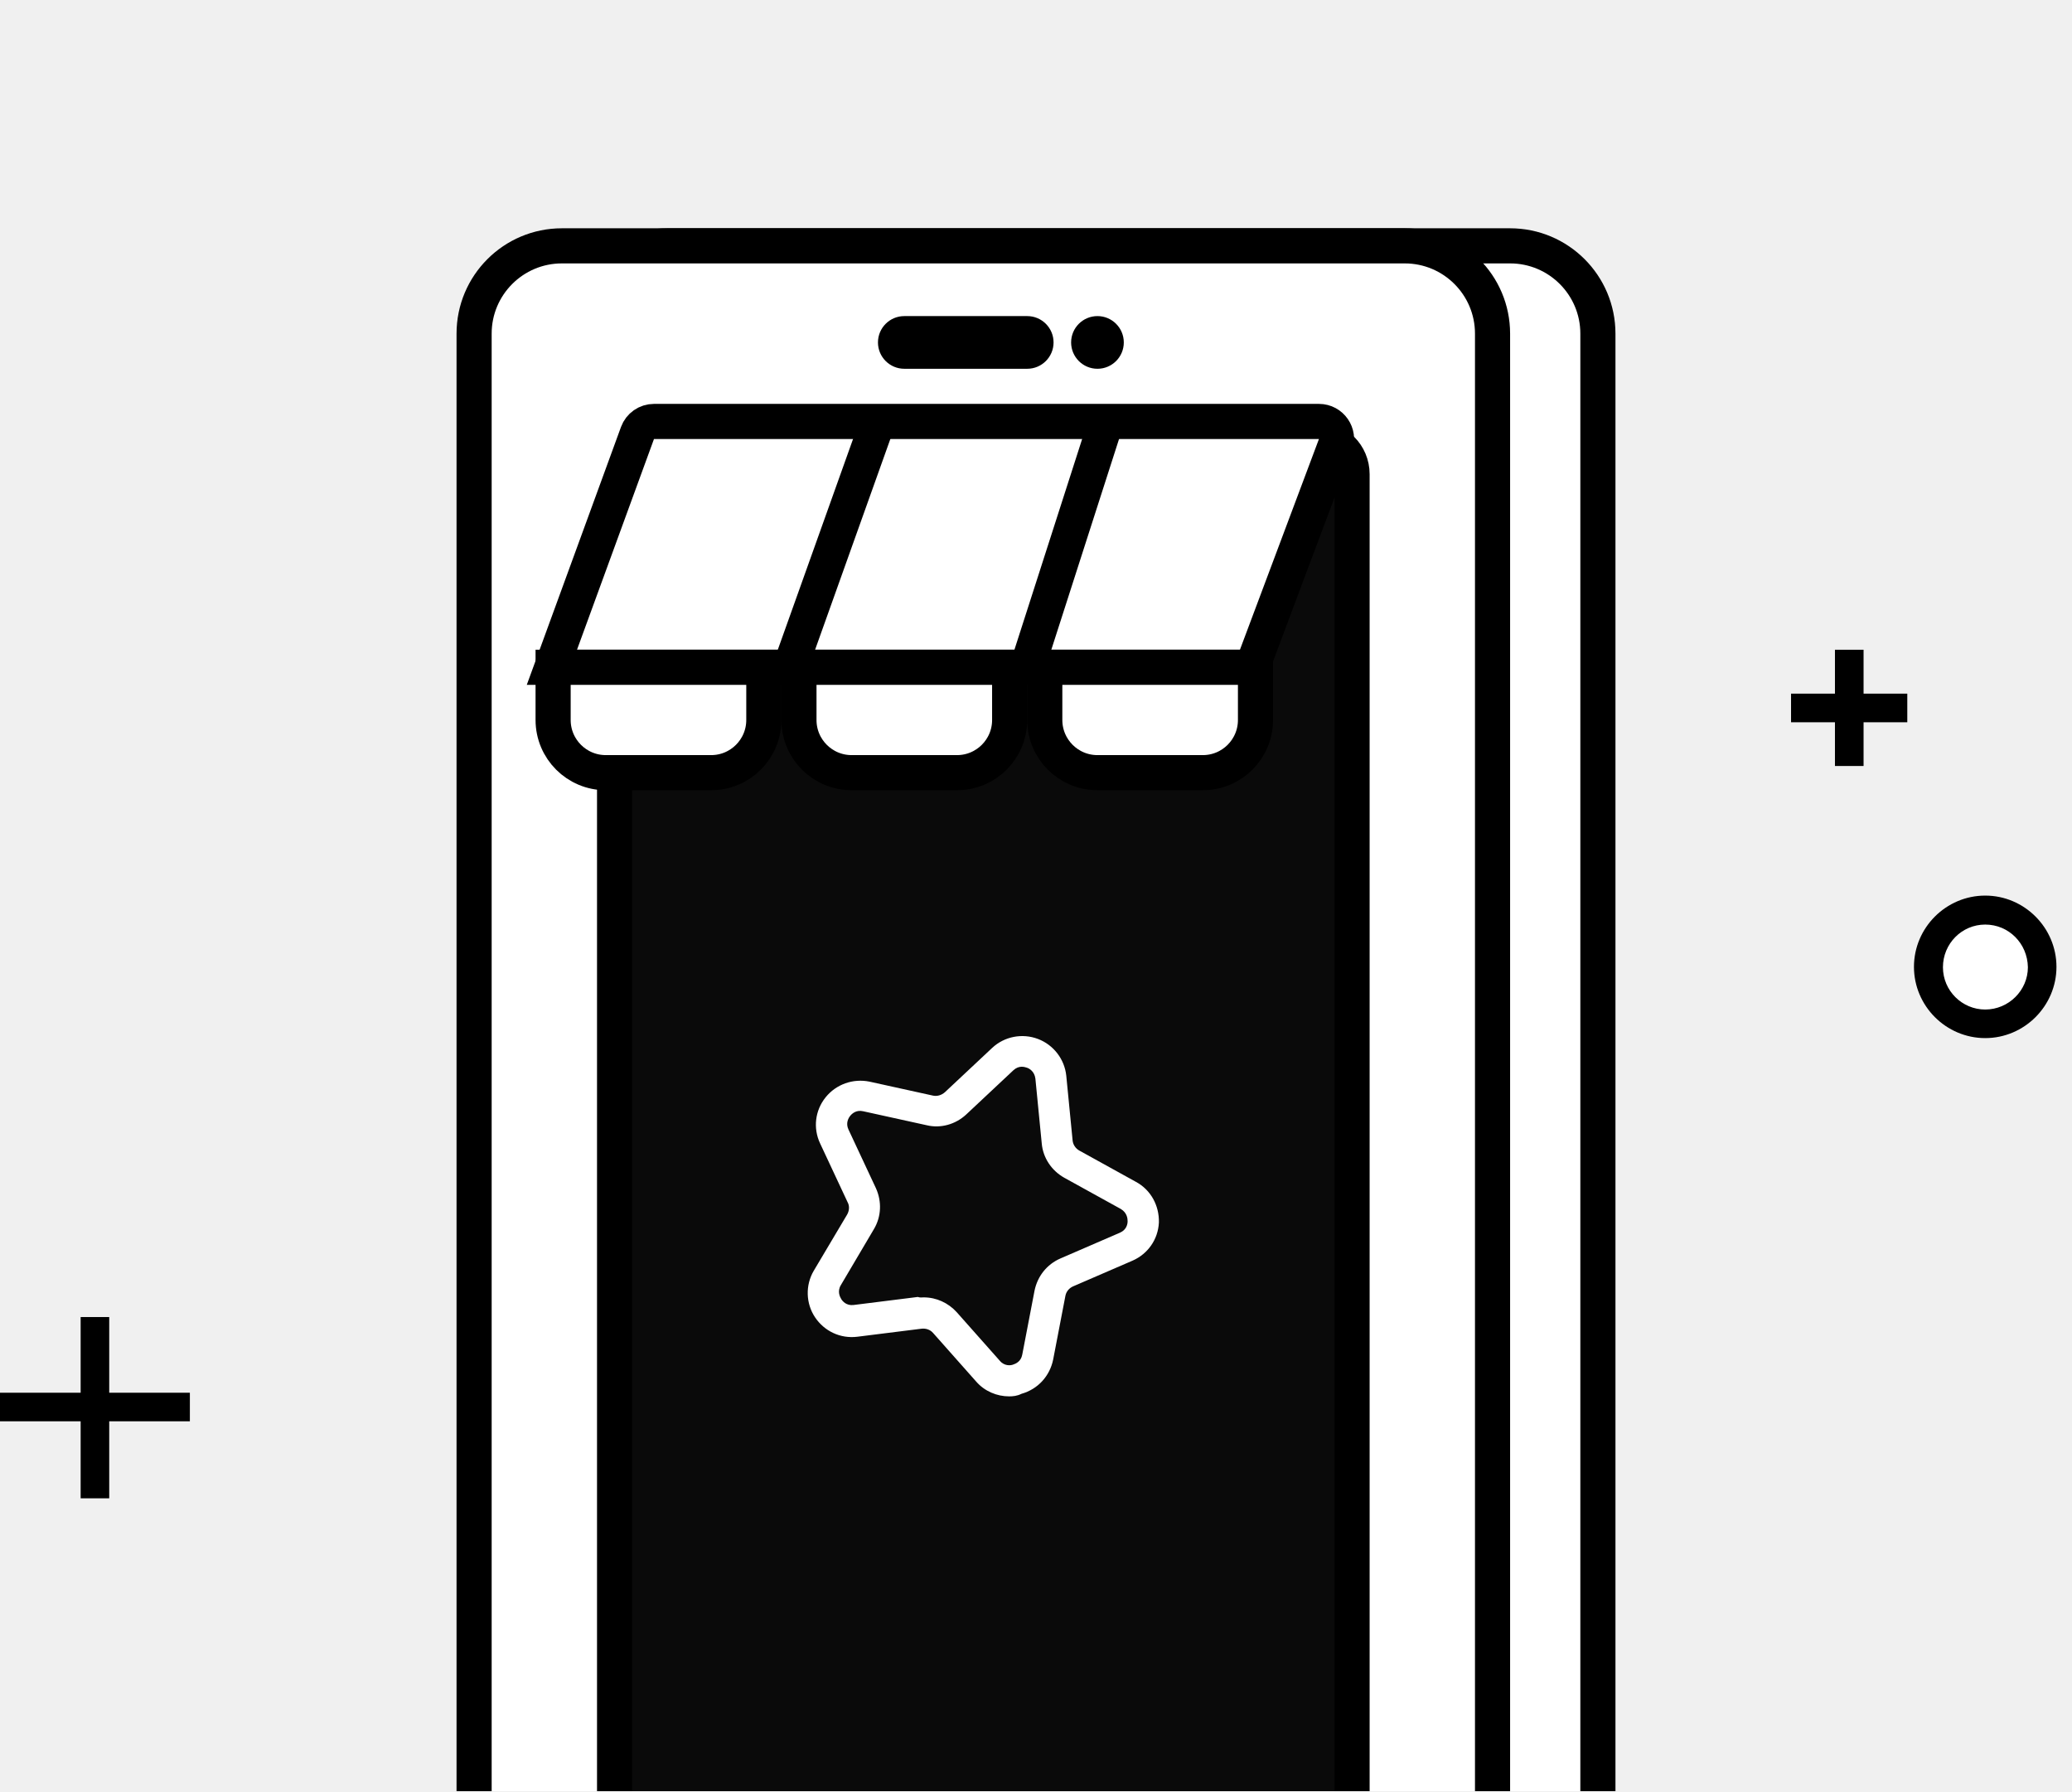
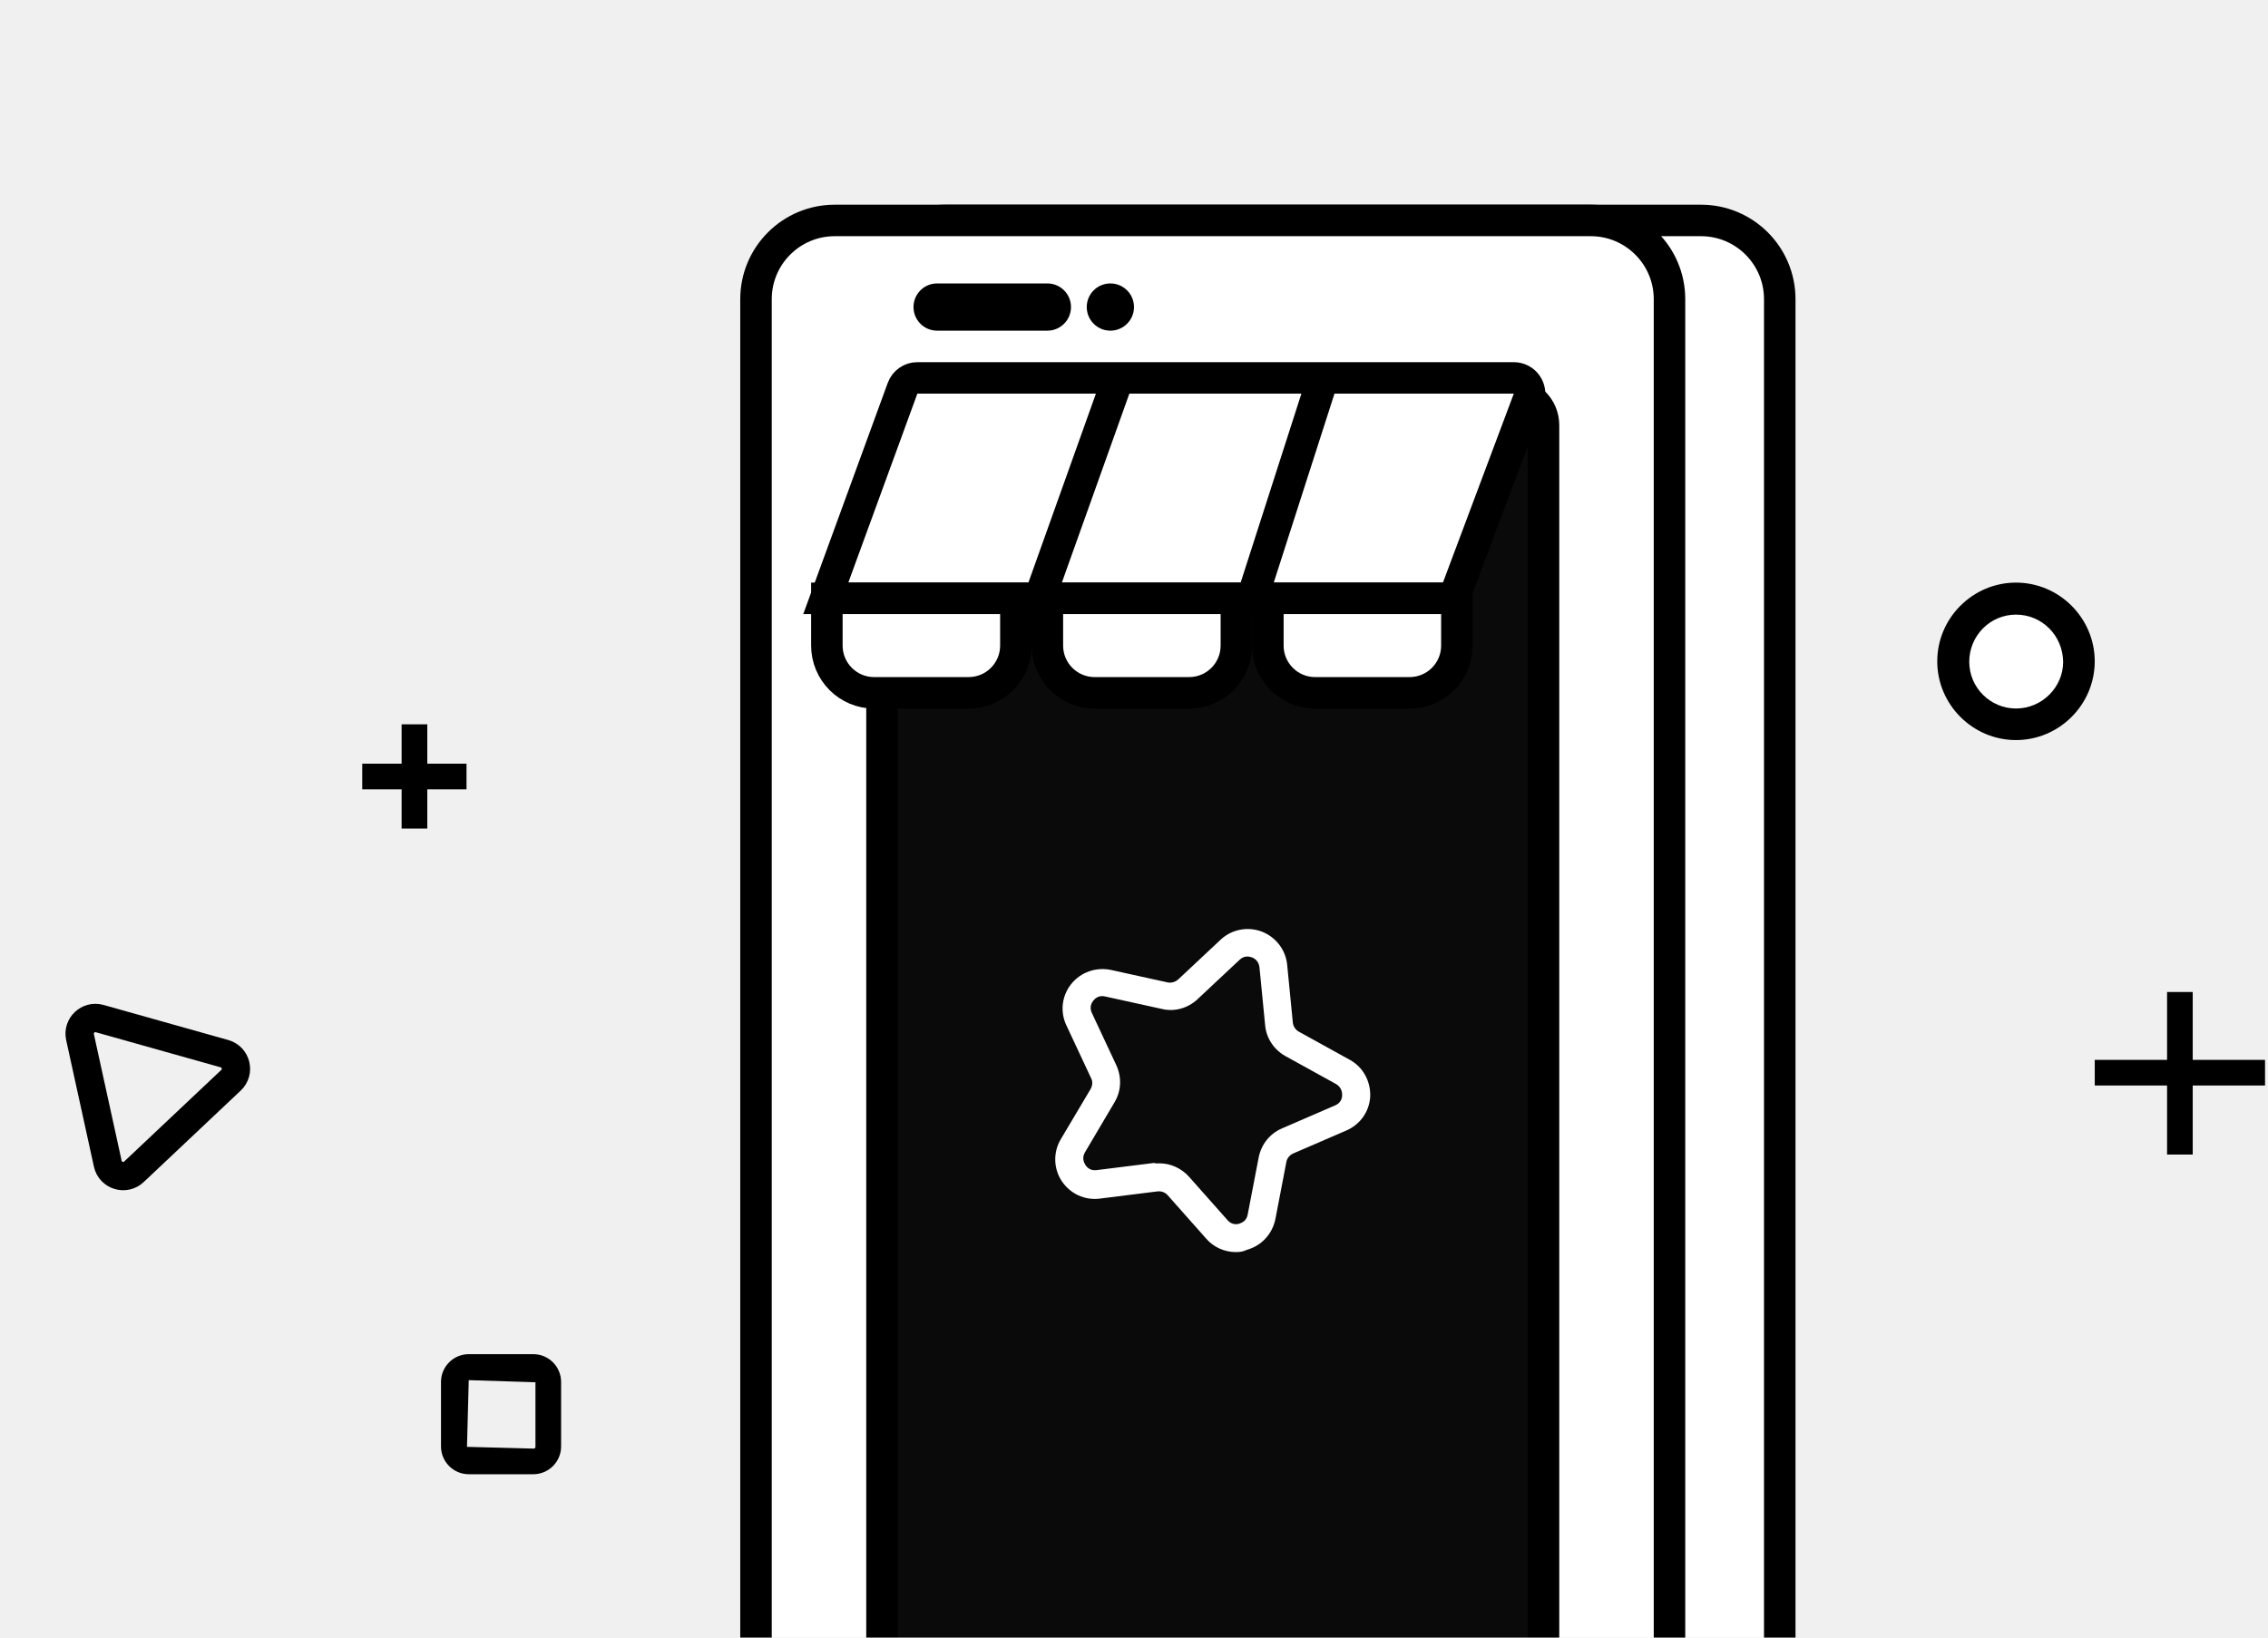
- <svg xmlns="http://www.w3.org/2000/svg" width="118" height="102" viewBox="0 0 118 102" fill="none">
-   <mask id="mask0" mask-type="alpha" maskUnits="userSpaceOnUse" x="8" y="0" width="98" height="102">
-     <rect x="9" y="1" width="96" height="100" fill="#C4C4C4" stroke="black" stroke-width="2" />
+ <svg xmlns="http://www.w3.org/2000/svg" width="144" height="104" viewBox="0 0 144 104" fill="none">
+   <path d="M14.665 68.606L8.506 74.416C7.941 74.95 7.009 74.662 6.843 73.903L5.081 65.865C4.919 65.128 5.602 64.484 6.328 64.688L14.25 66.916C14.998 67.126 15.231 68.073 14.665 68.606Z" stroke="black" stroke-width="1.8" />
+   <path d="M27.13 46H25.5V52.62H27.13V46Z" fill="black" />
+   <path d="M29.62 48.5H23V50.13H29.62V48.5Z" fill="black" />
+   <mask id="mask0" mask-type="alpha" maskUnits="userSpaceOnUse" x="25" y="0" width="104" height="104">
+     <rect x="26" y="1" width="102" height="102" fill="#C4C4C4" stroke="black" stroke-width="2" />
  </mask>
  <g mask="url(#mask0)">
-     <rect x="33" y="14" width="58" height="93" rx="5" fill="white" stroke="black" stroke-width="2" />
-     <rect x="27" y="14" width="58" height="95" rx="5" fill="white" stroke="black" stroke-width="2" />
-     <path d="M35 30C35 27.239 37.239 25 40 25H75C76.105 25 77 25.895 77 27V102C77 104.761 74.761 107 72 107H40C37.239 107 35 104.761 35 102V30Z" fill="#0A0A0A" stroke="black" stroke-width="2" />
-     <path d="M36.305 24.657C36.45 24.262 36.825 24 37.245 24H75.114C75.812 24 76.296 24.697 76.05 25.351L71.55 37.351C71.404 37.741 71.031 38 70.614 38H31.43L36.305 24.657Z" fill="white" stroke="black" stroke-width="2" />
-     <path d="M50 24L45 38" stroke="black" stroke-width="2" />
-     <path d="M63 24L58.5 38" stroke="black" stroke-width="2" />
-     <path d="M59.5 38H71.5V41C71.5 42.657 70.157 44 68.5 44H62.5C60.843 44 59.5 42.657 59.5 41V38Z" fill="white" stroke="black" stroke-width="2" />
-     <path d="M45.5 38H57.5V41C57.5 42.657 56.157 44 54.5 44H48.5C46.843 44 45.5 42.657 45.5 41V38Z" fill="white" stroke="black" stroke-width="2" />
-     <path d="M31.5 38H43.5V41C43.5 42.657 42.157 44 40.5 44H34.5C32.843 44 31.5 42.657 31.5 41V38Z" fill="white" stroke="black" stroke-width="2" />
-     <path d="M57.472 79.517C56.774 79.517 56.075 79.228 55.593 78.674L53.137 75.904C52.968 75.711 52.727 75.639 52.486 75.663L48.825 76.121C47.862 76.241 46.946 75.807 46.416 75.013C45.886 74.218 45.862 73.182 46.344 72.363L48.247 69.159C48.367 68.943 48.392 68.678 48.271 68.461L46.705 65.113C46.296 64.246 46.416 63.234 47.019 62.487C47.621 61.741 48.584 61.403 49.524 61.596L53.137 62.391C53.377 62.439 53.618 62.367 53.811 62.198L56.509 59.669C57.207 59.019 58.219 58.826 59.11 59.163C60.002 59.501 60.628 60.319 60.724 61.259L61.085 64.944C61.109 65.185 61.254 65.402 61.471 65.522L64.698 67.305C65.541 67.762 66.023 68.654 65.999 69.617C65.951 70.581 65.373 71.4 64.506 71.785L61.109 73.254C60.893 73.35 60.724 73.543 60.676 73.784L59.977 77.421C59.785 78.361 59.11 79.107 58.171 79.372C57.93 79.493 57.689 79.517 57.472 79.517ZM52.607 73.88C53.329 73.88 54.004 74.194 54.486 74.724L56.942 77.493C57.207 77.807 57.569 77.758 57.689 77.71C57.834 77.662 58.147 77.542 58.219 77.132L58.917 73.495C59.086 72.676 59.616 72.002 60.387 71.665L63.783 70.195C64.168 70.027 64.217 69.689 64.217 69.545C64.217 69.4 64.193 69.063 63.831 68.846L60.604 67.064C59.881 66.654 59.399 65.932 59.327 65.113L58.966 61.428C58.917 61.018 58.629 60.849 58.484 60.801C58.34 60.753 58.026 60.657 57.713 60.946L55.015 63.475C54.413 64.029 53.57 64.27 52.775 64.077L49.162 63.282C48.753 63.186 48.512 63.427 48.416 63.547C48.319 63.668 48.151 63.957 48.319 64.318L49.885 67.666C50.222 68.413 50.198 69.28 49.764 70.002L47.886 73.182C47.669 73.543 47.837 73.856 47.91 73.977C47.982 74.097 48.199 74.362 48.608 74.314L52.27 73.856C52.39 73.904 52.51 73.88 52.607 73.88Z" fill="white" />
+     <rect x="55" y="14" width="58" height="98" rx="5" fill="white" stroke="black" stroke-width="2" />
+     <rect x="48" y="14" width="58" height="95" rx="5" fill="white" stroke="black" stroke-width="2" />
+     <path d="M56 30C56 27.239 58.239 25 61 25H96C97.105 25 98 25.895 98 27V106C98 108.761 95.761 111 93 111H61C58.239 111 56 108.761 56 106V30Z" fill="#0A0A0A" stroke="black" stroke-width="2" />
+     <path d="M57.305 24.657C57.45 24.262 57.825 24 58.245 24H96.114C96.812 24 97.296 24.697 97.05 25.351L92.55 37.351C92.404 37.741 92.031 38 91.614 38H52.43L57.305 24.657Z" fill="white" stroke="black" stroke-width="2" />
+     <path d="M71 24L66 38" stroke="black" stroke-width="2" />
+     <path d="M84 24L79.5 38" stroke="black" stroke-width="2" />
+     <path d="M80.5 38H92.5V41C92.5 42.657 91.157 44 89.5 44H83.5C81.843 44 80.5 42.657 80.5 41V38Z" fill="white" stroke="black" stroke-width="2" />
+     <path d="M66.5 38H78.5V41C78.5 42.657 77.157 44 75.5 44H69.5C67.843 44 66.5 42.657 66.5 41V38Z" fill="white" stroke="black" stroke-width="2" />
+     <path d="M52.5 38H64.5V41C64.5 42.657 63.157 44 61.5 44H55.5C53.843 44 52.5 42.657 52.5 41V38Z" fill="white" stroke="black" stroke-width="2" />
+     <path d="M78.472 79.517C77.774 79.517 77.075 79.228 76.594 78.674L74.137 75.904C73.968 75.711 73.727 75.639 73.486 75.663L69.825 76.121C68.862 76.241 67.946 75.807 67.416 75.013C66.886 74.218 66.862 73.182 67.344 72.363L69.247 69.159C69.367 68.943 69.391 68.678 69.271 68.461L67.705 65.113C67.296 64.246 67.416 63.234 68.019 62.487C68.621 61.741 69.584 61.403 70.524 61.596L74.137 62.391C74.377 62.439 74.618 62.367 74.811 62.198L77.509 59.669C78.207 59.019 79.219 58.826 80.11 59.163C81.001 59.501 81.628 60.319 81.724 61.259L82.085 64.944C82.109 65.185 82.254 65.402 82.471 65.522L85.698 67.305C86.541 67.762 87.023 68.654 86.999 69.617C86.951 70.581 86.373 71.4 85.506 71.785L82.109 73.254C81.893 73.35 81.724 73.543 81.676 73.784L80.977 77.421C80.785 78.361 80.11 79.107 79.171 79.372C78.93 79.493 78.689 79.517 78.472 79.517ZM73.607 73.88C74.329 73.88 75.004 74.194 75.486 74.724L77.942 77.493C78.207 77.807 78.569 77.758 78.689 77.71C78.834 77.662 79.147 77.542 79.219 77.132L79.918 73.495C80.086 72.676 80.616 72.002 81.387 71.665L84.783 70.195C85.168 70.027 85.217 69.689 85.217 69.545C85.217 69.4 85.193 69.063 84.831 68.846L81.604 67.064C80.881 66.654 80.399 65.932 80.327 65.113L79.966 61.428C79.918 61.018 79.629 60.849 79.484 60.801C79.34 60.753 79.026 60.657 78.713 60.946L76.015 63.475C75.413 64.029 74.57 64.27 73.775 64.077L70.162 63.282C69.753 63.186 69.512 63.427 69.416 63.547C69.319 63.668 69.151 63.957 69.319 64.318L70.885 67.666C71.222 68.413 71.198 69.28 70.764 70.002L68.886 73.182C68.669 73.543 68.838 73.856 68.91 73.977C68.982 74.097 69.199 74.362 69.608 74.314L73.269 73.856C73.39 73.904 73.51 73.88 73.607 73.88Z" fill="white" />
+     <path d="M33.863 93.625H29.761C28.803 93.625 28 92.844 28 91.863V87.761C28 86.803 28.78 86 29.761 86H33.863C34.822 86 35.625 86.78 35.625 87.761V91.863C35.625 92.844 34.822 93.625 33.863 93.625ZM29.761 87.65L29.65 91.886L33.886 91.997C33.953 91.997 33.997 91.953 33.997 91.886V87.784L29.761 87.65Z" fill="black" />
  </g>
-   <path d="M6.22 75H4.593V85.322H6.22V75Z" fill="black" />
-   <path d="M10.813 79.31H0V80.937H10.813V79.31Z" fill="black" />
-   <path d="M106.13 37H104.5V43.62H106.13V37Z" fill="black" />
-   <path d="M108.62 39.5H102V41.13H108.62V39.5Z" fill="black" />
-   <path d="M113.054 58.289C114.84 58.289 116.287 56.842 116.287 55.056C116.287 53.271 114.84 51.824 113.054 51.824C111.269 51.824 109.822 53.271 109.822 55.056C109.822 56.842 111.269 58.289 113.054 58.289Z" fill="white" />
-   <path d="M113.058 59.115C110.828 59.115 109 57.287 109 55.058C109 52.828 110.828 51 113.058 51C115.287 51 117.115 52.828 117.115 55.058C117.115 57.287 115.287 59.115 113.058 59.115ZM113.058 52.65C111.72 52.65 110.65 53.742 110.65 55.08C110.65 56.417 111.742 57.488 113.058 57.488C114.395 57.488 115.488 56.395 115.488 55.08C115.465 53.72 114.395 52.65 113.058 52.65Z" fill="black" />
-   <rect x="50" y="18" width="10" height="3" rx="1.5" fill="black" />
-   <rect x="61" y="18" width="3" height="3" rx="1.5" fill="black" />
+   <path d="M139.22 63H137.592V73.322H139.22V63Z" fill="black" />
+   <path d="M143.812 67.31H133V68.937H143.812V67.31Z" fill="black" />
+   <path d="M127.996 45.982C130.196 45.982 131.979 44.199 131.979 41.999C131.979 39.799 130.196 38.015 127.996 38.015C125.796 38.015 124.012 39.799 124.012 41.999C124.012 44.199 125.796 45.982 127.996 45.982Z" fill="white" />
+   <path d="M127.999 47C125.252 47 123 44.747 123 42C123 39.253 125.252 37 127.999 37C130.747 37 132.999 39.253 132.999 42C132.999 44.747 130.747 47 127.999 47ZM127.999 39.033C126.351 39.033 125.032 40.379 125.032 42.028C125.032 43.676 126.379 44.995 127.999 44.995C129.648 44.995 130.994 43.648 130.994 42.028C130.966 40.352 129.648 39.033 127.999 39.033Z" fill="black" />
+   <rect x="58" y="18" width="10" height="3" rx="1.5" fill="black" />
+   <rect x="69" y="18" width="3" height="3" rx="1.5" fill="black" />
</svg>
